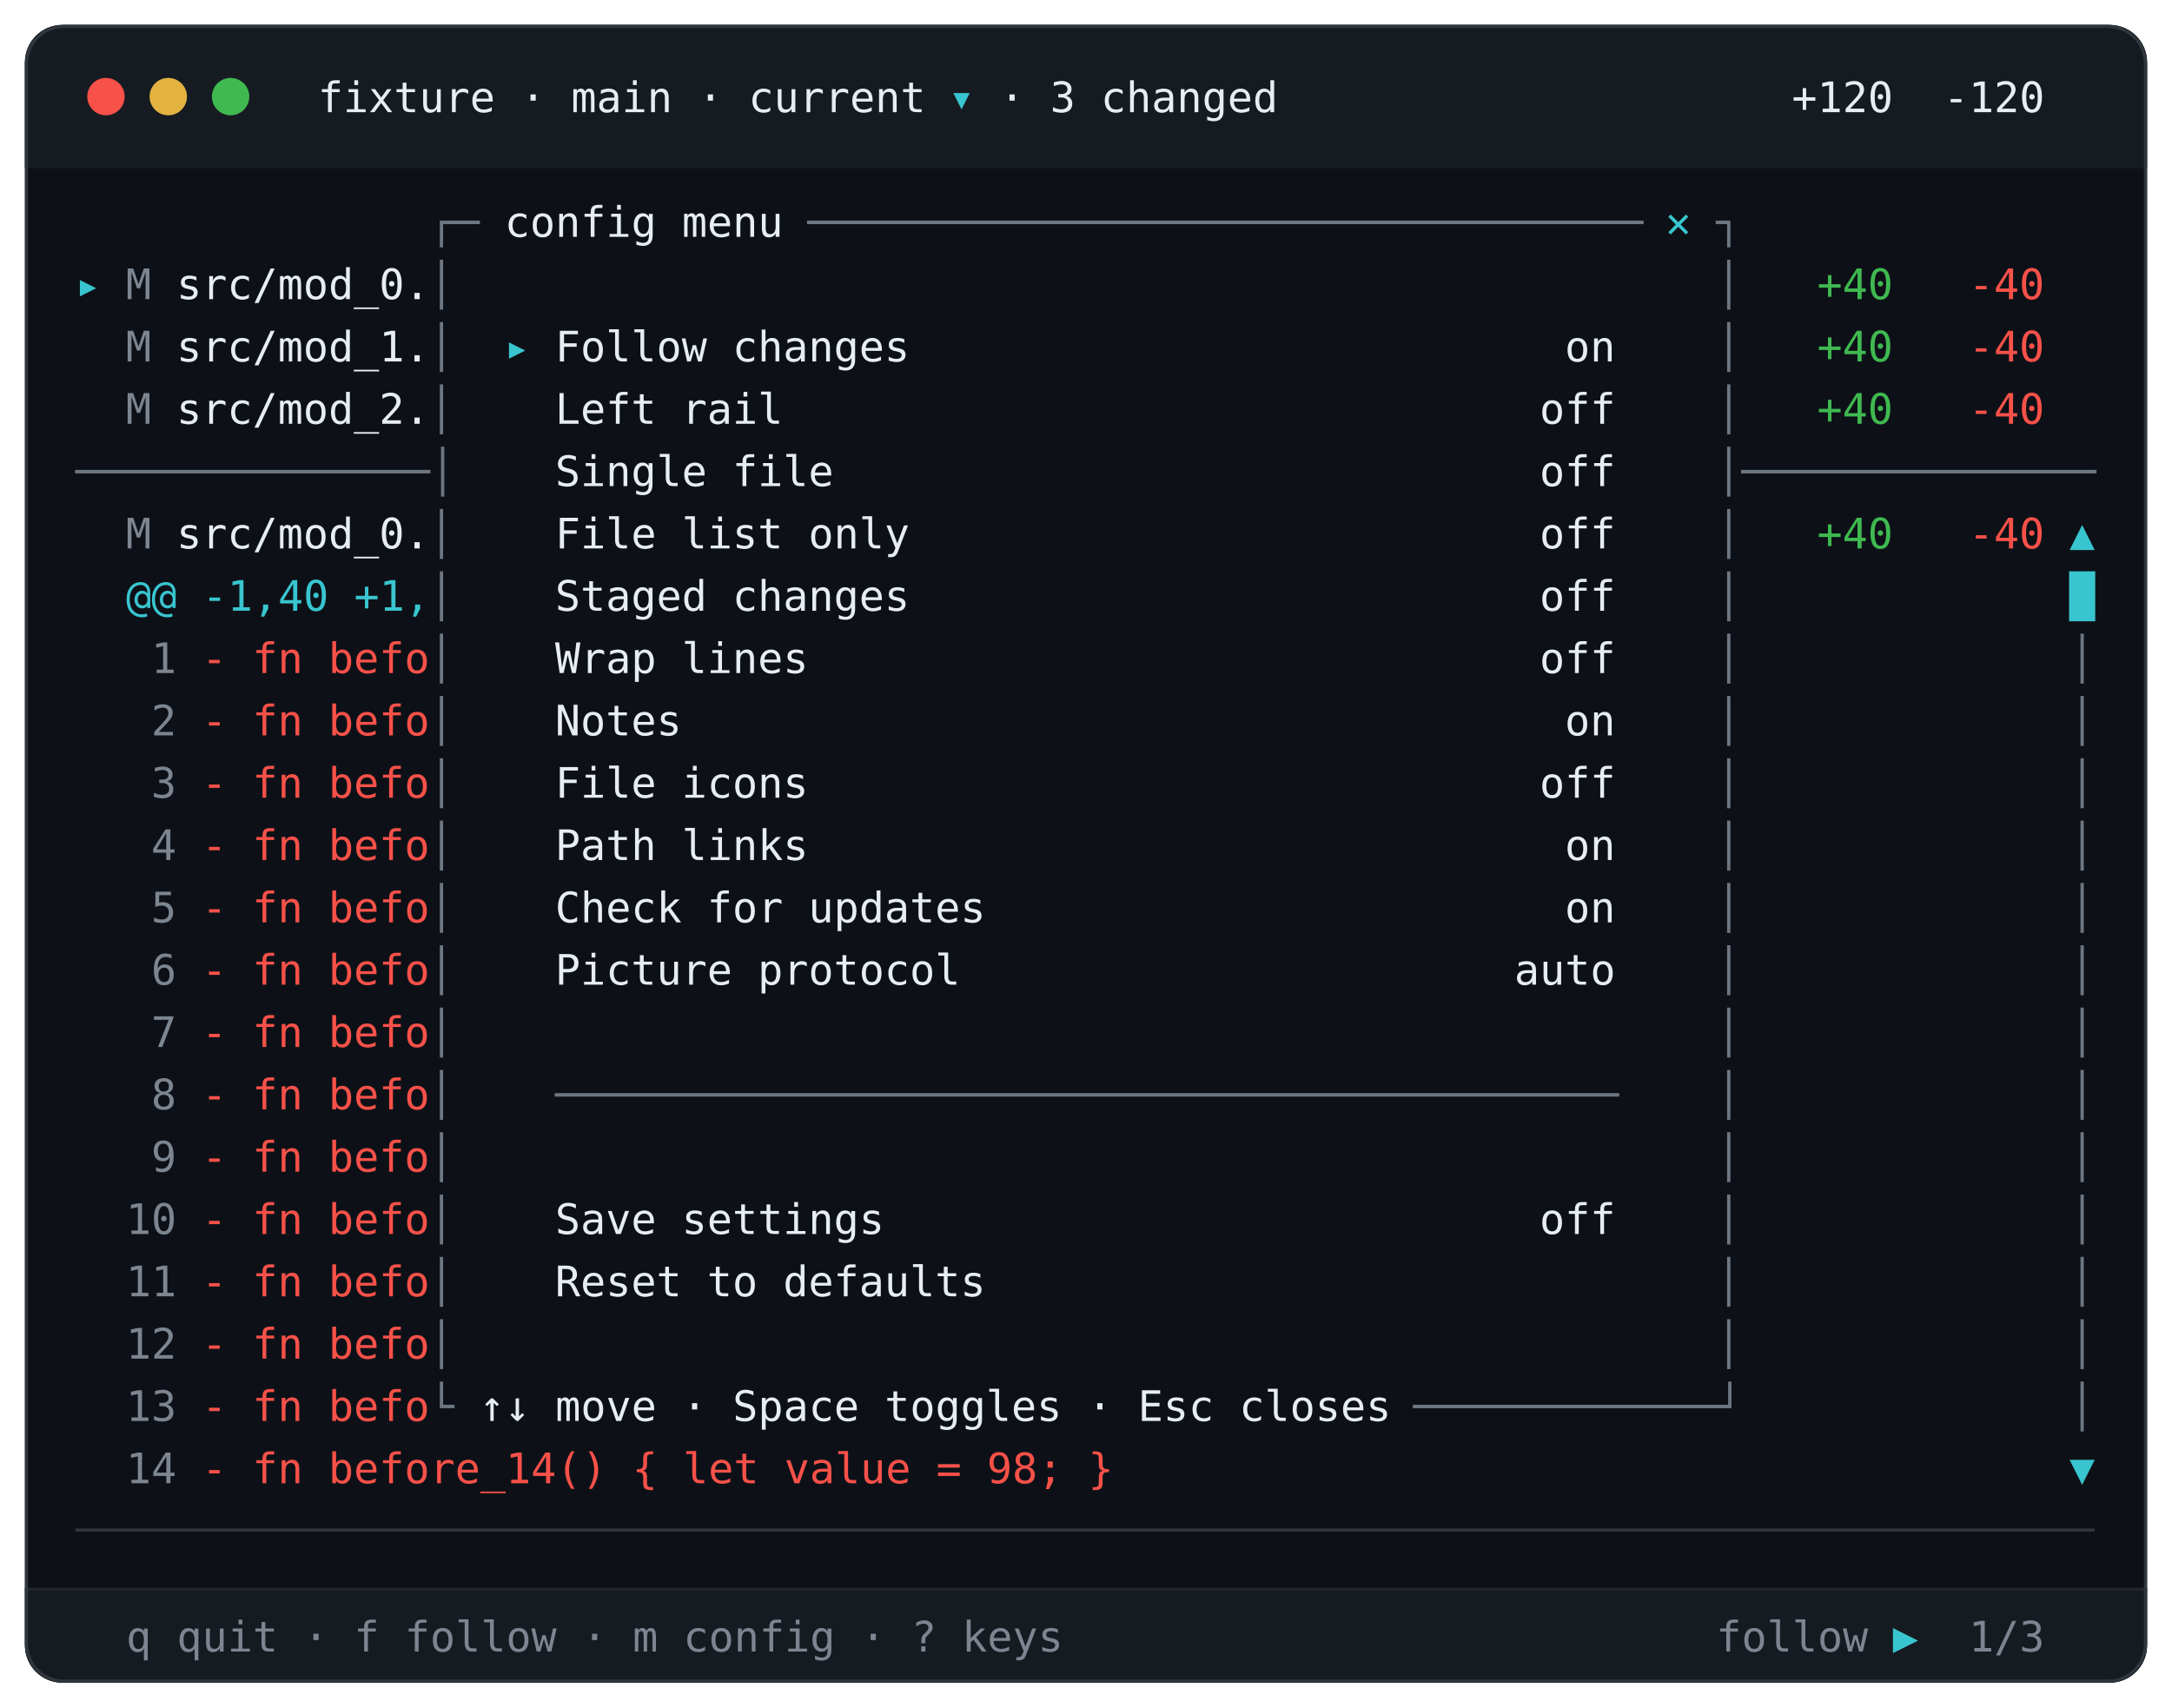
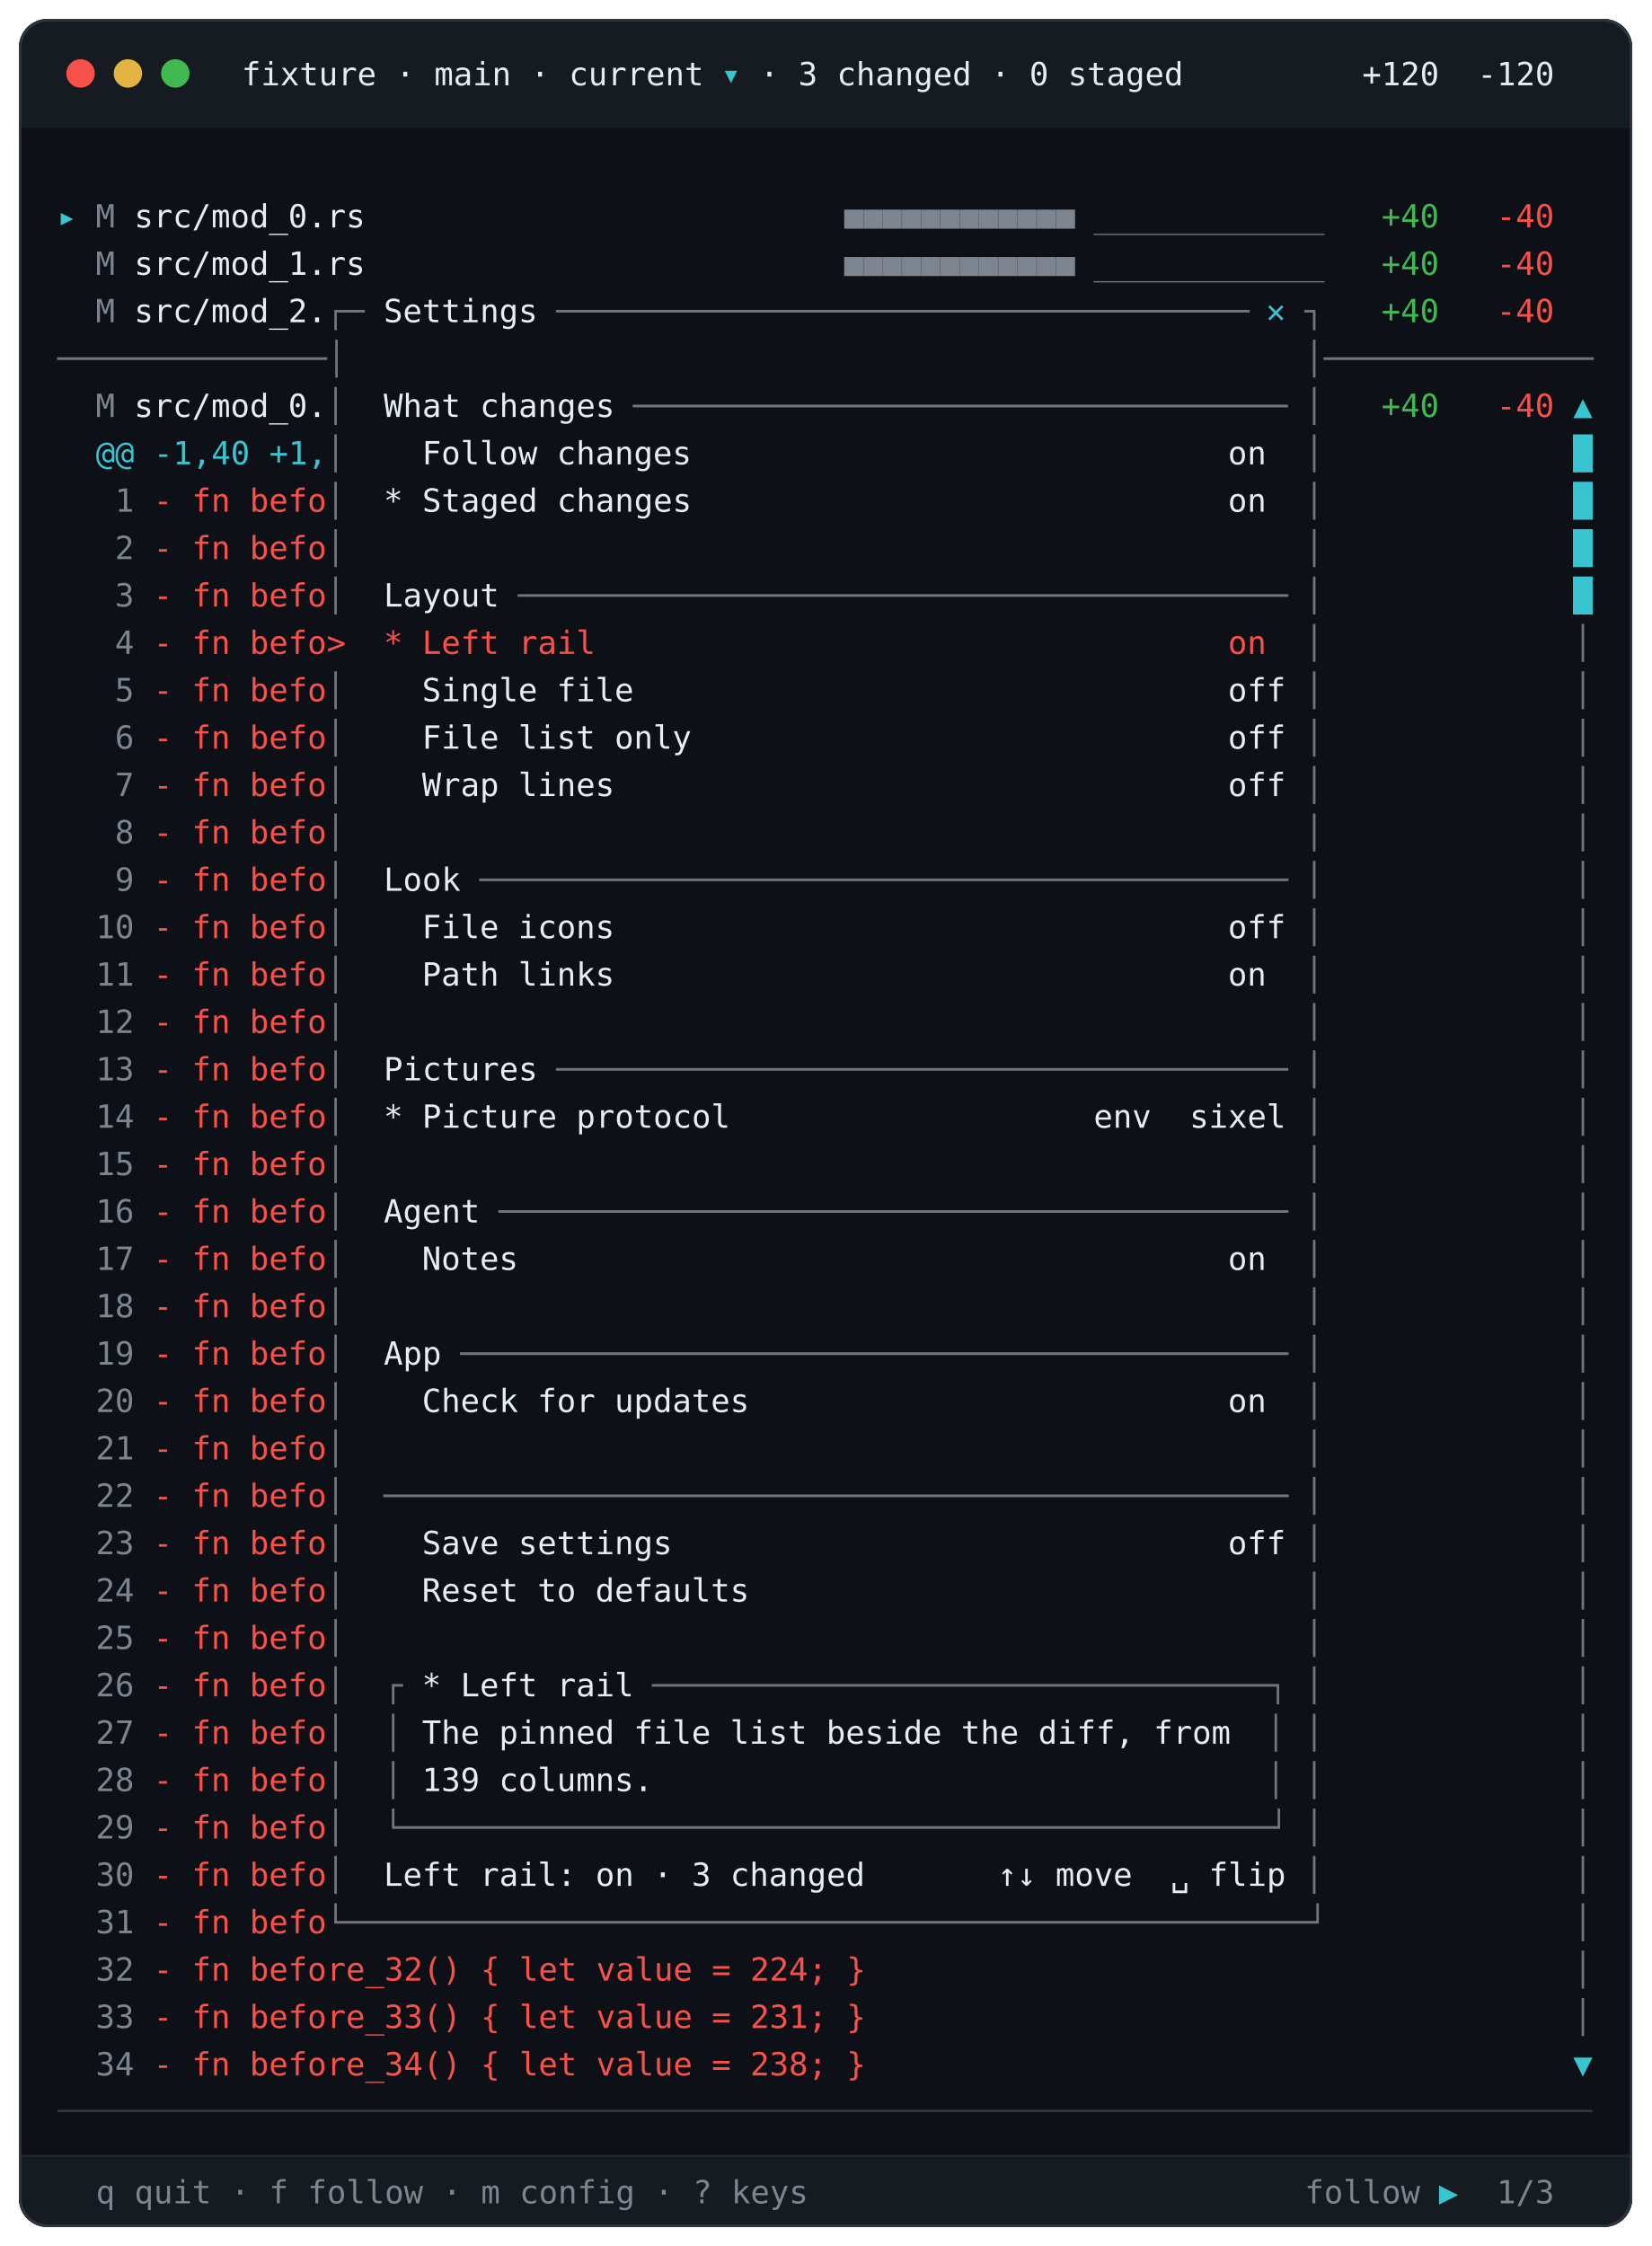
- <svg xmlns="http://www.w3.org/2000/svg" viewBox="0 0 697 548" width="697" height="548" role="img" aria-label="The vigia pane with the config menu open over it: every on and off setting with where it stands, a row to save the settings and a row to reset them.">
+ <svg xmlns="http://www.w3.org/2000/svg" viewBox="0 0 697 948" width="697" height="948" role="img" aria-label="The vigia pane with the settings menu open over it: every setting in its group with where it stands, a marker on each one changed from the default, a box saying what the selected row does, a row to save the settings and a row to reset them.">
  <defs>
    <clipPath id="win">
-       <rect x="8" y="8" width="681" height="532" rx="12" />
+       <rect x="8" y="8" width="681" height="932" rx="12" />
    </clipPath>
    <style>
      .m { font-family: ui-monospace, SFMono-Regular, Menlo, Consolas, "DejaVu Sans Mono", monospace; white-space: pre; }
      .fg { fill: #e6edf3 } .dim { fill: #7d8590 } .faint { fill: #6e7681 }
      .grn { fill: #3fb950 } .red { fill: #f85149 } .cyn { fill: #39c5cf }
      .con { fill: #e3b341 }
    </style>
  </defs>
-   <rect x="8" y="8" width="681" height="532" rx="12" fill="#0d1117" />
+   <rect x="8" y="8" width="681" height="932" rx="12" fill="#0d1117" />
  <g clip-path="url(#win)">
    <rect x="8" y="8" width="681" height="46" fill="#161b22" />
    <circle cx="34" cy="31" r="6" fill="#f85149" />
    <circle cx="54" cy="31" r="6" fill="#e3b341" />
    <circle cx="74" cy="31" r="6" fill="#3fb950" />
-     <rect x="8" y="510" width="681" height="30" fill="#161b22" />
-     <line x1="8" y1="510" x2="689" y2="510" stroke="#21262d" stroke-width="1" />
+     <rect x="8" y="910" width="681" height="30" fill="#161b22" />
+     <line x1="8" y1="910" x2="689" y2="910" stroke="#21262d" stroke-width="1" />
    <text class="m row" y="36" font-size="13.5" xml:space="preserve">
      <tspan x="102.0" class="fg">fixture · main · current </tspan>
      <tspan x="304.5" class="cyn">▾</tspan>
-       <tspan x="312.6" class="fg"> · 3 changed</tspan>
+       <tspan x="312.6" class="fg"> · 3 changed · 0 staged</tspan>
      <tspan x="575.0" class="fg">+120 </tspan>
      <tspan x="615.5" class="fg"> -120</tspan>
    </text>
-     <text class="m row" y="76" font-size="13.5" xml:space="preserve">
-       <tspan x="137.6" class="faint">┌─</tspan>
-       <tspan x="153.8" class="fg"> config menu </tspan>
-       <tspan x="259.1" class="faint">─────────────────────────────────</tspan>
-       <tspan x="534.5" class="cyn">✕</tspan>
-       <tspan x="550.7" class="faint">┐</tspan>
-     </text>
+     <text class="m row" y="76" font-size="13.5" xml:space="preserve" />
    <text class="m row" y="96" font-size="13.5" xml:space="preserve">
      <tspan x="24.2" class="cyn">▸</tspan>
      <tspan x="40.4" class="dim">M</tspan>
-       <tspan x="48.5" class="fg"> src/mod_0.</tspan>
-       <tspan x="137.6" class="faint">│</tspan>
-       <tspan x="550.7" class="faint">│</tspan>
+       <tspan x="48.5" class="fg"> src/mod_0.rs                        </tspan>
+       <tspan x="356.3" class="dim">■■■■■■■■■■■■</tspan>
+       <tspan x="461.6" class="faint">____________</tspan>
      <tspan x="583.1" class="grn">+40</tspan>
      <tspan x="631.7" class="red">-40</tspan>
    </text>
    <text class="m row" y="116" font-size="13.5" xml:space="preserve">
      <tspan x="40.4" class="dim">M</tspan>
-       <tspan x="48.5" class="fg"> src/mod_1.</tspan>
-       <tspan x="137.6" class="faint">│</tspan>
-       <tspan x="161.9" class="cyn">▸</tspan>
-       <tspan x="170.0" class="fg"> Follow changes                         </tspan>
-       <tspan x="494.0" class="fg"> on   </tspan>
-       <tspan x="550.7" class="faint">│</tspan>
+       <tspan x="48.5" class="fg"> src/mod_1.rs                        </tspan>
+       <tspan x="356.3" class="dim">■■■■■■■■■■■■</tspan>
+       <tspan x="461.6" class="faint">____________</tspan>
      <tspan x="583.1" class="grn">+40</tspan>
      <tspan x="631.7" class="red">-40</tspan>
    </text>
    <text class="m row" y="136" font-size="13.5" xml:space="preserve">
      <tspan x="40.4" class="dim">M</tspan>
      <tspan x="48.5" class="fg"> src/mod_2.</tspan>
-       <tspan x="137.6" class="faint">│</tspan>
-       <tspan x="170.0" class="fg"> Left rail                             </tspan>
-       <tspan x="485.9" class="fg"> off   </tspan>
-       <tspan x="550.7" class="faint">│</tspan>
+       <tspan x="137.6" class="faint">┌─</tspan>
+       <tspan x="153.8" class="fg"> Settings </tspan>
+       <tspan x="234.8" class="faint">────────────────────────────────────</tspan>
+       <tspan x="534.5" class="cyn">✕</tspan>
+       <tspan x="550.7" class="faint">┐</tspan>
      <tspan x="583.1" class="grn">+40</tspan>
      <tspan x="631.7" class="red">-40</tspan>
    </text>
    <text class="m row" y="156" font-size="13.5" xml:space="preserve">
      <tspan x="24.2" class="faint">──────────────│</tspan>
-       <tspan x="170.0" class="fg"> Single file                           </tspan>
-       <tspan x="485.9" class="fg"> off   </tspan>
      <tspan x="550.7" class="faint">│──────────────</tspan>
    </text>
    <text class="m row" y="176" font-size="13.5" xml:space="preserve">
      <tspan x="40.4" class="dim">M</tspan>
      <tspan x="48.5" class="fg"> src/mod_0.</tspan>
      <tspan x="137.6" class="faint">│</tspan>
-       <tspan x="170.0" class="fg"> File list only                        </tspan>
-       <tspan x="485.9" class="fg"> off   </tspan>
+       <tspan x="145.7" class="fg">  What changes </tspan>
+       <tspan x="267.2" class="faint">──────────────────────────────────</tspan>
      <tspan x="550.7" class="faint">│</tspan>
      <tspan x="583.1" class="grn">+40</tspan>
      <tspan x="631.7" class="red">-40</tspan>
      <tspan x="664.1" class="cyn">▲</tspan>
    </text>
    <text class="m row" y="196" font-size="13.5" xml:space="preserve">
      <tspan x="24.2" class="cyn">  @@ -1,40 +1,</tspan>
      <tspan x="137.6" class="faint">│</tspan>
-       <tspan x="170.0" class="fg"> Staged changes                        </tspan>
-       <tspan x="485.9" class="fg"> off   </tspan>
+       <tspan x="170.0" class="fg"> Follow changes                           </tspan>
+       <tspan x="510.2" class="fg"> on </tspan>
      <tspan x="550.7" class="faint">│</tspan>
      <tspan x="664.1" class="cyn">█</tspan>
    </text>
    <text class="m row" y="216" font-size="13.5" xml:space="preserve">
      <tspan x="48.5" class="dim">1</tspan>
      <tspan x="56.6" class="red"> - fn befo</tspan>
      <tspan x="137.6" class="faint">│</tspan>
-       <tspan x="170.0" class="fg"> Wrap lines                            </tspan>
-       <tspan x="485.9" class="fg"> off   </tspan>
-       <tspan x="550.7" class="faint">│</tspan>
-       <tspan x="664.1" class="faint">│</tspan>
+       <tspan x="145.7" class="fg">  * Staged changes                           </tspan>
+       <tspan x="510.2" class="fg"> on </tspan>
+       <tspan x="550.7" class="faint">│</tspan>
+       <tspan x="664.1" class="cyn">█</tspan>
    </text>
    <text class="m row" y="236" font-size="13.5" xml:space="preserve">
      <tspan x="48.5" class="dim">2</tspan>
      <tspan x="56.6" class="red"> - fn befo</tspan>
      <tspan x="137.6" class="faint">│</tspan>
-       <tspan x="170.0" class="fg"> Notes                                  </tspan>
-       <tspan x="494.0" class="fg"> on   </tspan>
-       <tspan x="550.7" class="faint">│</tspan>
-       <tspan x="664.1" class="faint">│</tspan>
+       <tspan x="550.7" class="faint">│</tspan>
+       <tspan x="664.1" class="cyn">█</tspan>
    </text>
    <text class="m row" y="256" font-size="13.5" xml:space="preserve">
      <tspan x="48.5" class="dim">3</tspan>
      <tspan x="56.6" class="red"> - fn befo</tspan>
      <tspan x="137.6" class="faint">│</tspan>
-       <tspan x="170.0" class="fg"> File icons                            </tspan>
-       <tspan x="485.9" class="fg"> off   </tspan>
-       <tspan x="550.7" class="faint">│</tspan>
-       <tspan x="664.1" class="faint">│</tspan>
+       <tspan x="145.7" class="fg">  Layout </tspan>
+       <tspan x="218.6" class="faint">────────────────────────────────────────</tspan>
+       <tspan x="550.7" class="faint">│</tspan>
+       <tspan x="664.1" class="cyn">█</tspan>
    </text>
    <text class="m row" y="276" font-size="13.5" xml:space="preserve">
      <tspan x="48.5" class="dim">4</tspan>
-       <tspan x="56.6" class="red"> - fn befo</tspan>
-       <tspan x="137.6" class="faint">│</tspan>
-       <tspan x="170.0" class="fg"> Path links                             </tspan>
-       <tspan x="494.0" class="fg"> on   </tspan>
+       <tspan x="56.6" class="red"> - fn befo&gt; </tspan>
+       <tspan x="153.8" class="red"> * Left rail                                </tspan>
+       <tspan x="510.2" class="red"> on </tspan>
      <tspan x="550.7" class="faint">│</tspan>
      <tspan x="664.1" class="faint">│</tspan>
    </text>
    <text class="m row" y="296" font-size="13.5" xml:space="preserve">
      <tspan x="48.5" class="dim">5</tspan>
      <tspan x="56.6" class="red"> - fn befo</tspan>
      <tspan x="137.6" class="faint">│</tspan>
-       <tspan x="170.0" class="fg"> Check for updates                      </tspan>
-       <tspan x="494.0" class="fg"> on   </tspan>
+       <tspan x="170.0" class="fg"> Single file                              </tspan>
+       <tspan x="510.2" class="fg"> off </tspan>
      <tspan x="550.7" class="faint">│</tspan>
      <tspan x="664.1" class="faint">│</tspan>
    </text>
    <text class="m row" y="316" font-size="13.5" xml:space="preserve">
      <tspan x="48.5" class="dim">6</tspan>
      <tspan x="56.6" class="red"> - fn befo</tspan>
      <tspan x="137.6" class="faint">│</tspan>
-       <tspan x="170.0" class="fg"> Picture protocol                     </tspan>
-       <tspan x="477.8" class="fg"> auto   </tspan>
+       <tspan x="170.0" class="fg"> File list only                           </tspan>
+       <tspan x="510.2" class="fg"> off </tspan>
      <tspan x="550.7" class="faint">│</tspan>
      <tspan x="664.1" class="faint">│</tspan>
    </text>
    <text class="m row" y="336" font-size="13.5" xml:space="preserve">
      <tspan x="48.5" class="dim">7</tspan>
      <tspan x="56.6" class="red"> - fn befo</tspan>
      <tspan x="137.6" class="faint">│</tspan>
+       <tspan x="170.0" class="fg"> Wrap lines                               </tspan>
+       <tspan x="510.2" class="fg"> off </tspan>
      <tspan x="550.7" class="faint">│</tspan>
      <tspan x="664.1" class="faint">│</tspan>
    </text>
    <text class="m row" y="356" font-size="13.5" xml:space="preserve">
      <tspan x="48.5" class="dim">8</tspan>
      <tspan x="56.6" class="red"> - fn befo</tspan>
      <tspan x="137.6" class="faint">│</tspan>
-       <tspan x="178.1" class="faint">──────────────────────────────────────────</tspan>
      <tspan x="550.7" class="faint">│</tspan>
      <tspan x="664.1" class="faint">│</tspan>
    </text>
    <text class="m row" y="376" font-size="13.5" xml:space="preserve">
      <tspan x="48.5" class="dim">9</tspan>
      <tspan x="56.6" class="red"> - fn befo</tspan>
      <tspan x="137.6" class="faint">│</tspan>
+       <tspan x="145.7" class="fg">  Look </tspan>
+       <tspan x="202.4" class="faint">──────────────────────────────────────────</tspan>
      <tspan x="550.7" class="faint">│</tspan>
      <tspan x="664.1" class="faint">│</tspan>
    </text>
    <text class="m row" y="396" font-size="13.5" xml:space="preserve">
      <tspan x="40.4" class="dim">10</tspan>
      <tspan x="56.6" class="red"> - fn befo</tspan>
      <tspan x="137.6" class="faint">│</tspan>
-       <tspan x="170.0" class="fg"> Save settings                         </tspan>
-       <tspan x="485.9" class="fg"> off   </tspan>
+       <tspan x="170.0" class="fg"> File icons                               </tspan>
+       <tspan x="510.2" class="fg"> off </tspan>
      <tspan x="550.7" class="faint">│</tspan>
      <tspan x="664.1" class="faint">│</tspan>
    </text>
    <text class="m row" y="416" font-size="13.5" xml:space="preserve">
      <tspan x="40.4" class="dim">11</tspan>
      <tspan x="56.6" class="red"> - fn befo</tspan>
      <tspan x="137.6" class="faint">│</tspan>
-       <tspan x="170.0" class="fg"> Reset to defaults                            </tspan>
+       <tspan x="170.0" class="fg"> Path links                               </tspan>
+       <tspan x="510.2" class="fg"> on </tspan>
      <tspan x="550.7" class="faint">│</tspan>
      <tspan x="664.1" class="faint">│</tspan>
    </text>
    <text class="m row" y="436" font-size="13.5" xml:space="preserve">
      <tspan x="40.4" class="dim">12</tspan>
      <tspan x="56.6" class="red"> - fn befo</tspan>
      <tspan x="137.6" class="faint">│</tspan>
      <tspan x="550.7" class="faint">│</tspan>
      <tspan x="664.1" class="faint">│</tspan>
    </text>
    <text class="m row" y="456" font-size="13.5" xml:space="preserve">
      <tspan x="40.4" class="dim">13</tspan>
      <tspan x="56.6" class="red"> - fn befo</tspan>
-       <tspan x="137.6" class="faint">└</tspan>
-       <tspan x="145.7" class="fg"> ↑↓ move · Space toggles · Esc closes </tspan>
-       <tspan x="453.5" class="faint">────────────┘</tspan>
+       <tspan x="137.6" class="faint">│</tspan>
+       <tspan x="145.7" class="fg">  Pictures </tspan>
+       <tspan x="234.8" class="faint">──────────────────────────────────────</tspan>
+       <tspan x="550.7" class="faint">│</tspan>
      <tspan x="664.1" class="faint">│</tspan>
    </text>
    <text class="m row" y="476" font-size="13.5" xml:space="preserve">
      <tspan x="40.4" class="dim">14</tspan>
-       <tspan x="56.6" class="red"> - fn before_14() { let value = 98; }                                     </tspan>
+       <tspan x="56.6" class="red"> - fn befo</tspan>
+       <tspan x="137.6" class="faint">│</tspan>
+       <tspan x="145.7" class="fg">  * Picture protocol                  </tspan>
+       <tspan x="453.5" class="fg"> env </tspan>
+       <tspan x="494.0" class="fg"> sixel </tspan>
+       <tspan x="550.7" class="faint">│</tspan>
+       <tspan x="664.1" class="faint">│</tspan>
+     </text>
+     <text class="m row" y="496" font-size="13.5" xml:space="preserve">
+       <tspan x="40.4" class="dim">15</tspan>
+       <tspan x="56.6" class="red"> - fn befo</tspan>
+       <tspan x="137.6" class="faint">│</tspan>
+       <tspan x="550.7" class="faint">│</tspan>
+       <tspan x="664.1" class="faint">│</tspan>
+     </text>
+     <text class="m row" y="516" font-size="13.5" xml:space="preserve">
+       <tspan x="40.4" class="dim">16</tspan>
+       <tspan x="56.6" class="red"> - fn befo</tspan>
+       <tspan x="137.6" class="faint">│</tspan>
+       <tspan x="145.7" class="fg">  Agent </tspan>
+       <tspan x="210.5" class="faint">─────────────────────────────────────────</tspan>
+       <tspan x="550.7" class="faint">│</tspan>
+       <tspan x="664.1" class="faint">│</tspan>
+     </text>
+     <text class="m row" y="536" font-size="13.5" xml:space="preserve">
+       <tspan x="40.4" class="dim">17</tspan>
+       <tspan x="56.6" class="red"> - fn befo</tspan>
+       <tspan x="137.6" class="faint">│</tspan>
+       <tspan x="170.0" class="fg"> Notes                                    </tspan>
+       <tspan x="510.2" class="fg"> on </tspan>
+       <tspan x="550.7" class="faint">│</tspan>
+       <tspan x="664.1" class="faint">│</tspan>
+     </text>
+     <text class="m row" y="556" font-size="13.5" xml:space="preserve">
+       <tspan x="40.4" class="dim">18</tspan>
+       <tspan x="56.6" class="red"> - fn befo</tspan>
+       <tspan x="137.6" class="faint">│</tspan>
+       <tspan x="550.7" class="faint">│</tspan>
+       <tspan x="664.1" class="faint">│</tspan>
+     </text>
+     <text class="m row" y="576" font-size="13.5" xml:space="preserve">
+       <tspan x="40.4" class="dim">19</tspan>
+       <tspan x="56.6" class="red"> - fn befo</tspan>
+       <tspan x="137.6" class="faint">│</tspan>
+       <tspan x="145.7" class="fg">  App </tspan>
+       <tspan x="194.3" class="faint">───────────────────────────────────────────</tspan>
+       <tspan x="550.7" class="faint">│</tspan>
+       <tspan x="664.1" class="faint">│</tspan>
+     </text>
+     <text class="m row" y="596" font-size="13.5" xml:space="preserve">
+       <tspan x="40.4" class="dim">20</tspan>
+       <tspan x="56.6" class="red"> - fn befo</tspan>
+       <tspan x="137.6" class="faint">│</tspan>
+       <tspan x="170.0" class="fg"> Check for updates                        </tspan>
+       <tspan x="510.2" class="fg"> on </tspan>
+       <tspan x="550.7" class="faint">│</tspan>
+       <tspan x="664.1" class="faint">│</tspan>
+     </text>
+     <text class="m row" y="616" font-size="13.5" xml:space="preserve">
+       <tspan x="40.4" class="dim">21</tspan>
+       <tspan x="56.6" class="red"> - fn befo</tspan>
+       <tspan x="137.6" class="faint">│</tspan>
+       <tspan x="550.7" class="faint">│</tspan>
+       <tspan x="664.1" class="faint">│</tspan>
+     </text>
+     <text class="m row" y="636" font-size="13.5" xml:space="preserve">
+       <tspan x="40.4" class="dim">22</tspan>
+       <tspan x="56.6" class="red"> - fn befo</tspan>
+       <tspan x="137.6" class="faint">│</tspan>
+       <tspan x="161.9" class="faint">───────────────────────────────────────────────</tspan>
+       <tspan x="550.7" class="faint">│</tspan>
+       <tspan x="664.1" class="faint">│</tspan>
+     </text>
+     <text class="m row" y="656" font-size="13.5" xml:space="preserve">
+       <tspan x="40.4" class="dim">23</tspan>
+       <tspan x="56.6" class="red"> - fn befo</tspan>
+       <tspan x="137.6" class="faint">│</tspan>
+       <tspan x="170.0" class="fg"> Save settings                            </tspan>
+       <tspan x="510.2" class="fg"> off </tspan>
+       <tspan x="550.7" class="faint">│</tspan>
+       <tspan x="664.1" class="faint">│</tspan>
+     </text>
+     <text class="m row" y="676" font-size="13.5" xml:space="preserve">
+       <tspan x="40.4" class="dim">24</tspan>
+       <tspan x="56.6" class="red"> - fn befo</tspan>
+       <tspan x="137.6" class="faint">│</tspan>
+       <tspan x="170.0" class="fg"> Reset to defaults                            </tspan>
+       <tspan x="550.7" class="faint">│</tspan>
+       <tspan x="664.1" class="faint">│</tspan>
+     </text>
+     <text class="m row" y="696" font-size="13.5" xml:space="preserve">
+       <tspan x="40.4" class="dim">25</tspan>
+       <tspan x="56.6" class="red"> - fn befo</tspan>
+       <tspan x="137.6" class="faint">│</tspan>
+       <tspan x="550.7" class="faint">│</tspan>
+       <tspan x="664.1" class="faint">│</tspan>
+     </text>
+     <text class="m row" y="716" font-size="13.5" xml:space="preserve">
+       <tspan x="40.4" class="dim">26</tspan>
+       <tspan x="56.6" class="red"> - fn befo</tspan>
+       <tspan x="137.6" class="faint">│</tspan>
+       <tspan x="161.9" class="faint">┌</tspan>
+       <tspan x="170.0" class="fg"> * Left rail </tspan>
+       <tspan x="275.3" class="faint">────────────────────────────────┐</tspan>
+       <tspan x="550.7" class="faint">│</tspan>
+       <tspan x="664.1" class="faint">│</tspan>
+     </text>
+     <text class="m row" y="736" font-size="13.5" xml:space="preserve">
+       <tspan x="40.4" class="dim">27</tspan>
+       <tspan x="56.6" class="red"> - fn befo</tspan>
+       <tspan x="137.6" class="faint">│</tspan>
+       <tspan x="161.9" class="faint">│</tspan>
+       <tspan x="170.0" class="fg"> The pinned file list beside the diff, from </tspan>
+       <tspan x="534.5" class="faint">│</tspan>
+       <tspan x="550.7" class="faint">│</tspan>
+       <tspan x="664.1" class="faint">│</tspan>
+     </text>
+     <text class="m row" y="756" font-size="13.5" xml:space="preserve">
+       <tspan x="40.4" class="dim">28</tspan>
+       <tspan x="56.6" class="red"> - fn befo</tspan>
+       <tspan x="137.6" class="faint">│</tspan>
+       <tspan x="161.9" class="faint">│</tspan>
+       <tspan x="170.0" class="fg"> 139 columns.                               </tspan>
+       <tspan x="534.5" class="faint">│</tspan>
+       <tspan x="550.7" class="faint">│</tspan>
+       <tspan x="664.1" class="faint">│</tspan>
+     </text>
+     <text class="m row" y="776" font-size="13.5" xml:space="preserve">
+       <tspan x="40.4" class="dim">29</tspan>
+       <tspan x="56.6" class="red"> - fn befo</tspan>
+       <tspan x="137.6" class="faint">│</tspan>
+       <tspan x="161.9" class="faint">└─────────────────────────────────────────────┘</tspan>
+       <tspan x="550.7" class="faint">│</tspan>
+       <tspan x="664.1" class="faint">│</tspan>
+     </text>
+     <text class="m row" y="796" font-size="13.5" xml:space="preserve">
+       <tspan x="40.4" class="dim">30</tspan>
+       <tspan x="56.6" class="red"> - fn befo</tspan>
+       <tspan x="137.6" class="faint">│</tspan>
+       <tspan x="145.7" class="fg">  Left rail: on · 3 changed      </tspan>
+       <tspan x="413.0" class="fg"> ↑↓ move </tspan>
+       <tspan x="485.9" class="fg"> ␣ flip </tspan>
+       <tspan x="550.7" class="faint">│</tspan>
+       <tspan x="664.1" class="faint">│</tspan>
+     </text>
+     <text class="m row" y="816" font-size="13.5" xml:space="preserve">
+       <tspan x="40.4" class="dim">31</tspan>
+       <tspan x="56.6" class="red"> - fn befo</tspan>
+       <tspan x="137.6" class="faint">└──────────────────────────────────────────────────┘</tspan>
+       <tspan x="664.1" class="faint">│</tspan>
+     </text>
+     <text class="m row" y="836" font-size="13.5" xml:space="preserve">
+       <tspan x="40.4" class="dim">32</tspan>
+       <tspan x="56.6" class="red"> - fn before_32() { let value = 224; }                                    </tspan>
+       <tspan x="664.1" class="faint">│</tspan>
+     </text>
+     <text class="m row" y="856" font-size="13.5" xml:space="preserve">
+       <tspan x="40.4" class="dim">33</tspan>
+       <tspan x="56.6" class="red"> - fn before_33() { let value = 231; }                                    </tspan>
+       <tspan x="664.1" class="faint">│</tspan>
+     </text>
+     <text class="m row" y="876" font-size="13.5" xml:space="preserve">
+       <tspan x="40.4" class="dim">34</tspan>
+       <tspan x="56.6" class="red"> - fn before_34() { let value = 238; }                                    </tspan>
      <tspan x="664.1" class="cyn">▼</tspan>
    </text>
-     <line class="rule" x1="24.2" y1="491" x2="672.2" y2="491" stroke="#30363d" stroke-width="1" />
-     <text class="m row" y="530" font-size="13.5" xml:space="preserve">
+     <line class="rule" x1="24.2" y1="891" x2="672.2" y2="891" stroke="#30363d" stroke-width="1" />
+     <text class="m row" y="930" font-size="13.5" xml:space="preserve">
      <tspan x="24.2" class="dim">  q quit · f follow · m config · ? keys                         </tspan>
      <tspan x="542.6" class="dim"> follow </tspan>
      <tspan x="607.4" class="cyn">▶</tspan>
      <tspan x="615.5" class="dim">  1/3</tspan>
    </text>
  </g>
-   <rect x="8.5" y="8.5" width="680" height="531" rx="12" fill="none" stroke="#30363d" />
+   <rect x="8.5" y="8.5" width="680" height="931" rx="12" fill="none" stroke="#30363d" />
</svg>
